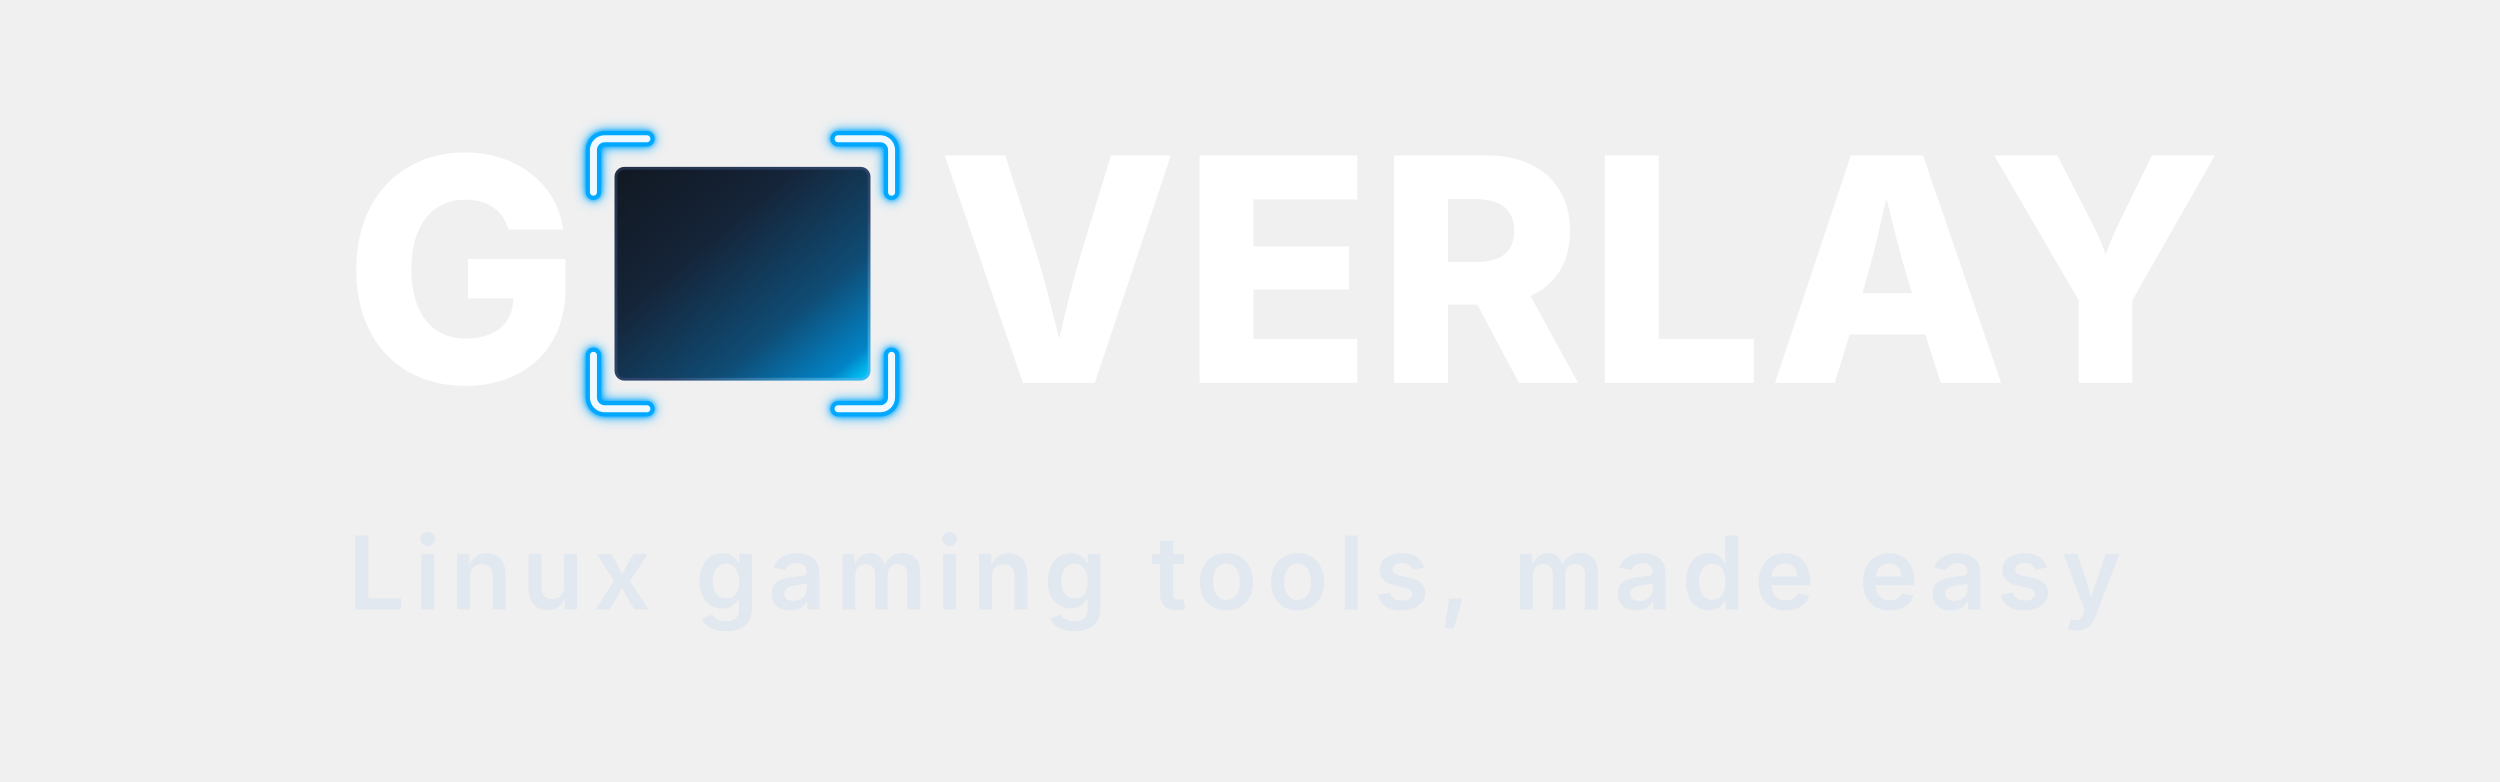
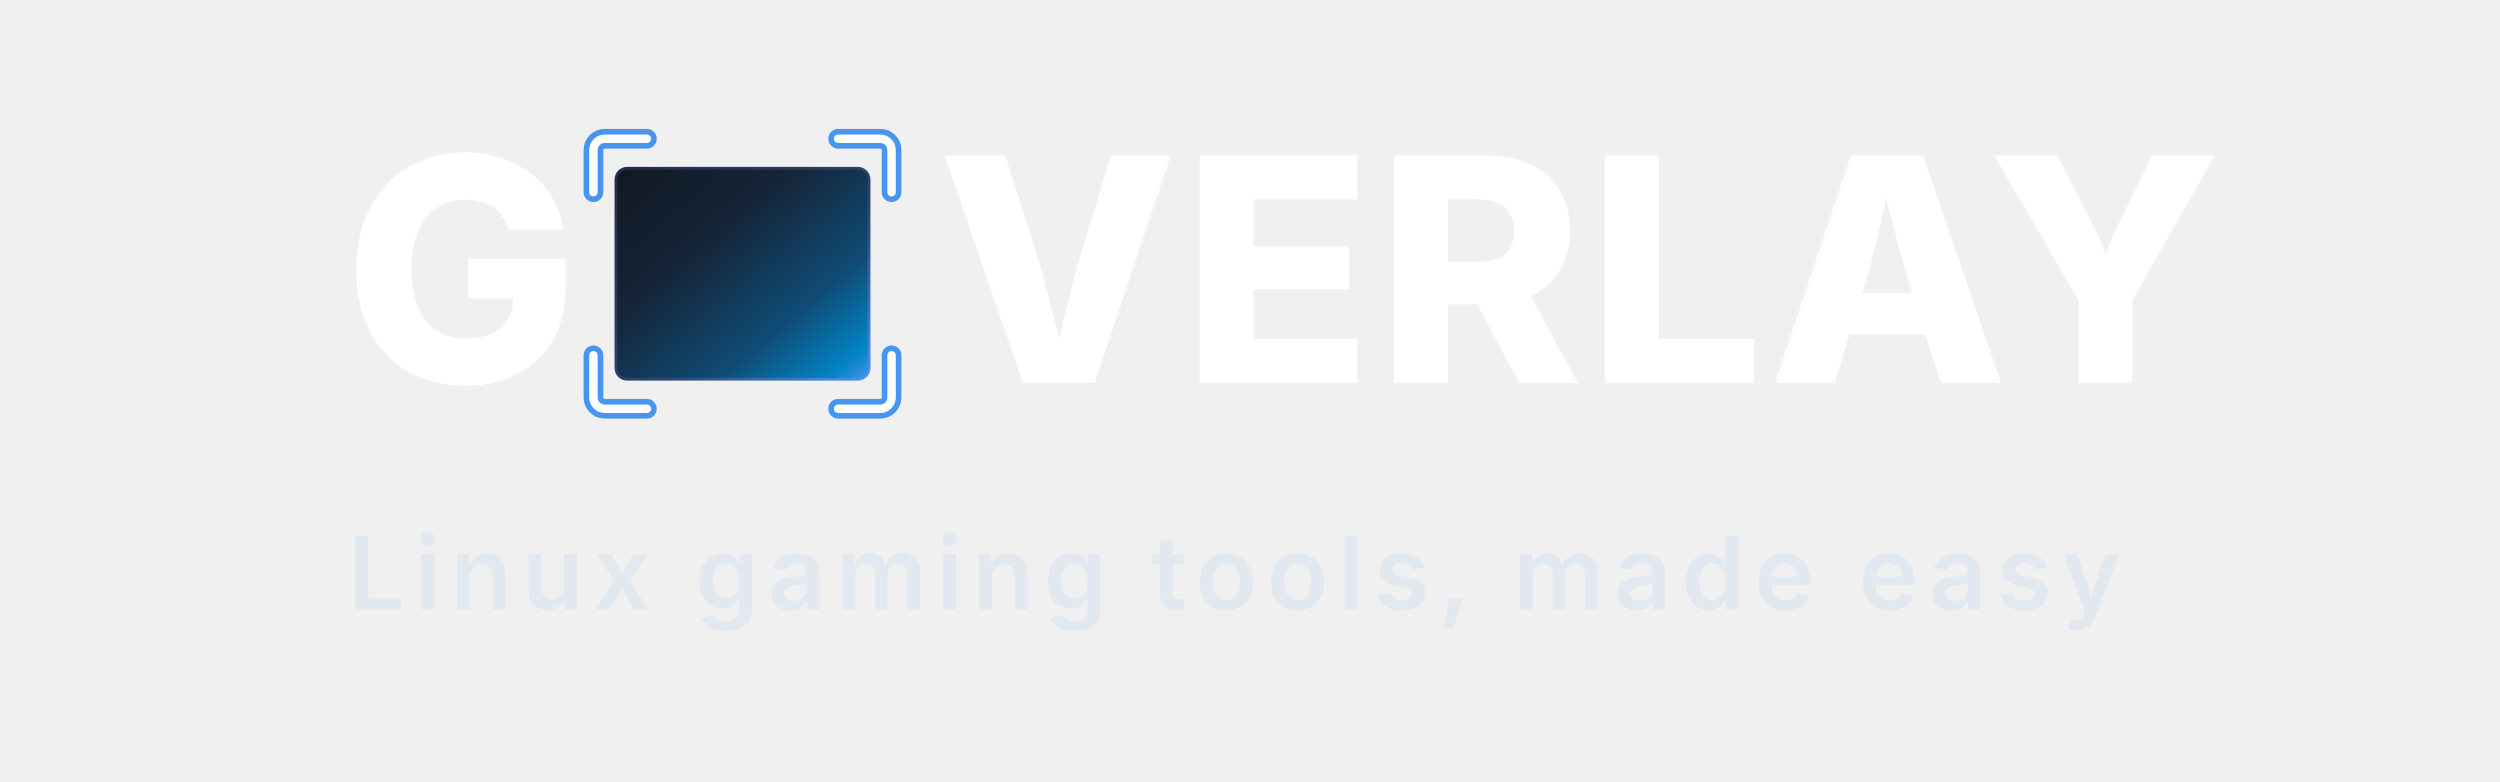
<svg xmlns="http://www.w3.org/2000/svg" viewBox="0 0 640 200" width="640" height="200">
  <defs>
    <linearGradient id="screenGrad" x1="0%" y1="0%" x2="100%" y2="100%">
      <stop offset="0%" stop-color="#111822" />
      <stop offset="35%" stop-color="#152438" />
      <stop offset="70%" stop-color="#0F4C75" />
      <stop offset="92%" stop-color="#0284C7" />
-       <stop offset="100%" stop-color="#00D2FF" />
+       <stop offset="100%" stop-color="#4895EF" />
    </linearGradient>
    <linearGradient id="screenBorder" x1="0%" y1="0%" x2="100%" y2="100%">
      <stop offset="0%" stop-color="#243048" />
      <stop offset="60%" stop-color="#2D466E" />
-       <stop offset="100%" stop-color="#38BDF8" />
+       <stop offset="100%" stop-color="#4895EF" />
    </linearGradient>
-     <filter id="bracketGlow" x="-30%" y="-30%" width="160%" height="160%">
-       <feGaussianBlur stdDeviation="4" result="blur1" />
-       <feGaussianBlur stdDeviation="8" result="blur2" />
-       <feMerge>
-         <feMergeNode in="blur2" />
-         <feMergeNode in="blur1" />
-         <feMergeNode in="SourceGraphic" />
-       </feMerge>
-     </filter>
  </defs>
  <style>
    .logotext {
      font-family: 'Fira Sans', 'Inter', 'Noto Sans', 'Liberation Sans', sans-serif;
      font-weight: 800;
      font-size: 80px;
      fill: #FFFFFF;
      letter-spacing: 1px;
    }
    .tagline {
      font-family: 'Fira Sans', 'Inter', 'Noto Sans', 'Liberation Sans', sans-serif;
      font-weight: 600;
      font-size: 26px;
      fill: #E2E8F0;
      letter-spacing: 2.38px;
    }
  </style>
  <g transform="translate(80, 10)">
    <text x="8" y="88" class="logotext">G</text>
    <g transform="translate(64, 14) scale(0.180)">
-       <rect x="76" y="106" width="360" height="300" rx="12" ry="12" fill="url(#screenGrad)" stroke="url(#screenBorder)" stroke-width="4" />
-       <g stroke="#00A8FF" stroke-width="22" stroke-linecap="round" stroke-linejoin="round" fill="none" filter="url(#bracketGlow)">
+       <rect x="76" y="106" width="360" height="300" rx="16" ry="16" fill="url(#screenGrad)" stroke="url(#screenBorder)" stroke-width="4" />
+       <g stroke="#4895EF" stroke-width="28" stroke-linecap="round" stroke-linejoin="round" fill="none">
        <path d="M 44 140 L 44 80 A 16 16 0 0 1 60 64 L 120 64" />
        <path d="M 392 64 L 452 64 A 16 16 0 0 1 468 80 L 468 140" />
        <path d="M 44 372 L 44 432 A 16 16 0 0 0 60 448 L 120 448" />
        <path d="M 392 448 L 452 448 A 16 16 0 0 0 468 432 L 468 372" />
      </g>
-       <g stroke="#F0F9FF" stroke-width="10" stroke-linecap="round" stroke-linejoin="round" fill="none">
+       <g stroke="#FFFFFF" stroke-width="12" stroke-linecap="round" stroke-linejoin="round" fill="none">
        <path d="M 44 140 L 44 80 A 16 16 0 0 1 60 64 L 120 64" />
        <path d="M 392 64 L 452 64 A 16 16 0 0 1 468 80 L 468 140" />
        <path d="M 44 372 L 44 432 A 16 16 0 0 0 60 448 L 120 448" />
        <path d="M 392 448 L 452 448 A 16 16 0 0 0 468 432 L 468 372" />
      </g>
    </g>
    <text x="160" y="88" class="logotext">VERLAY</text>
  </g>
  <text x="89" y="156" class="tagline">Linux gaming tools, made easy</text>
</svg>
